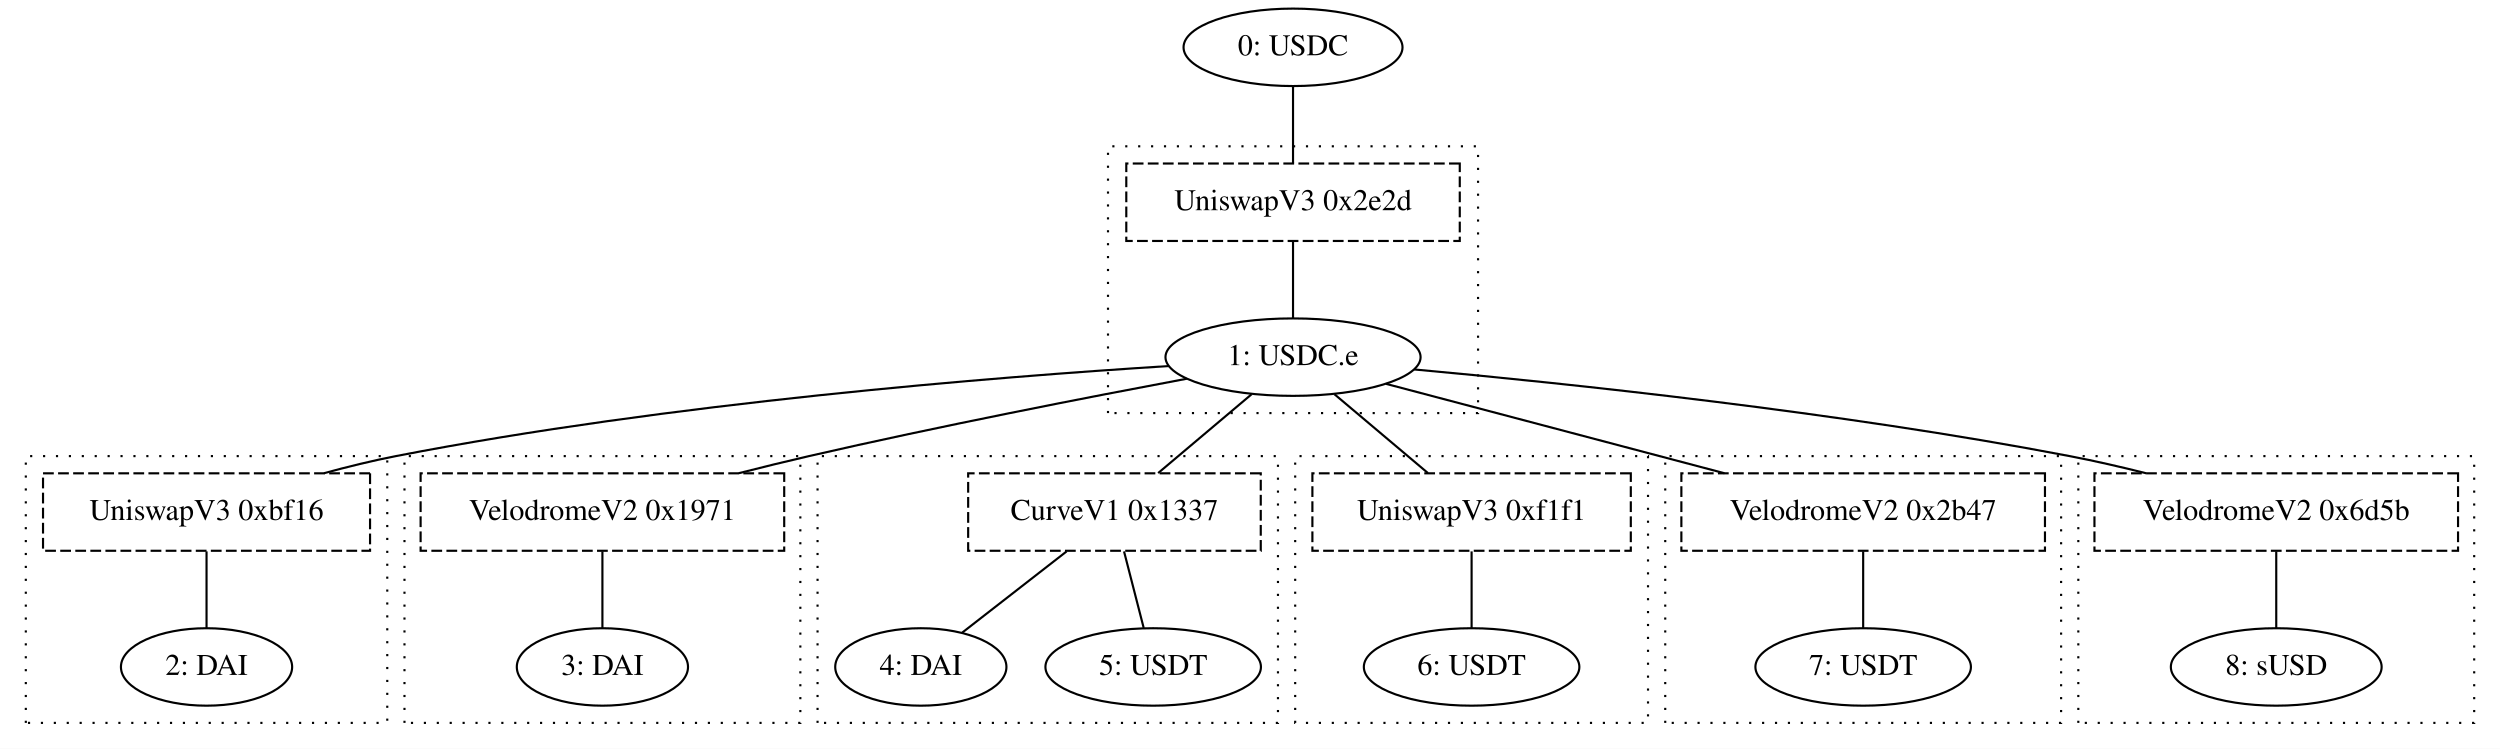
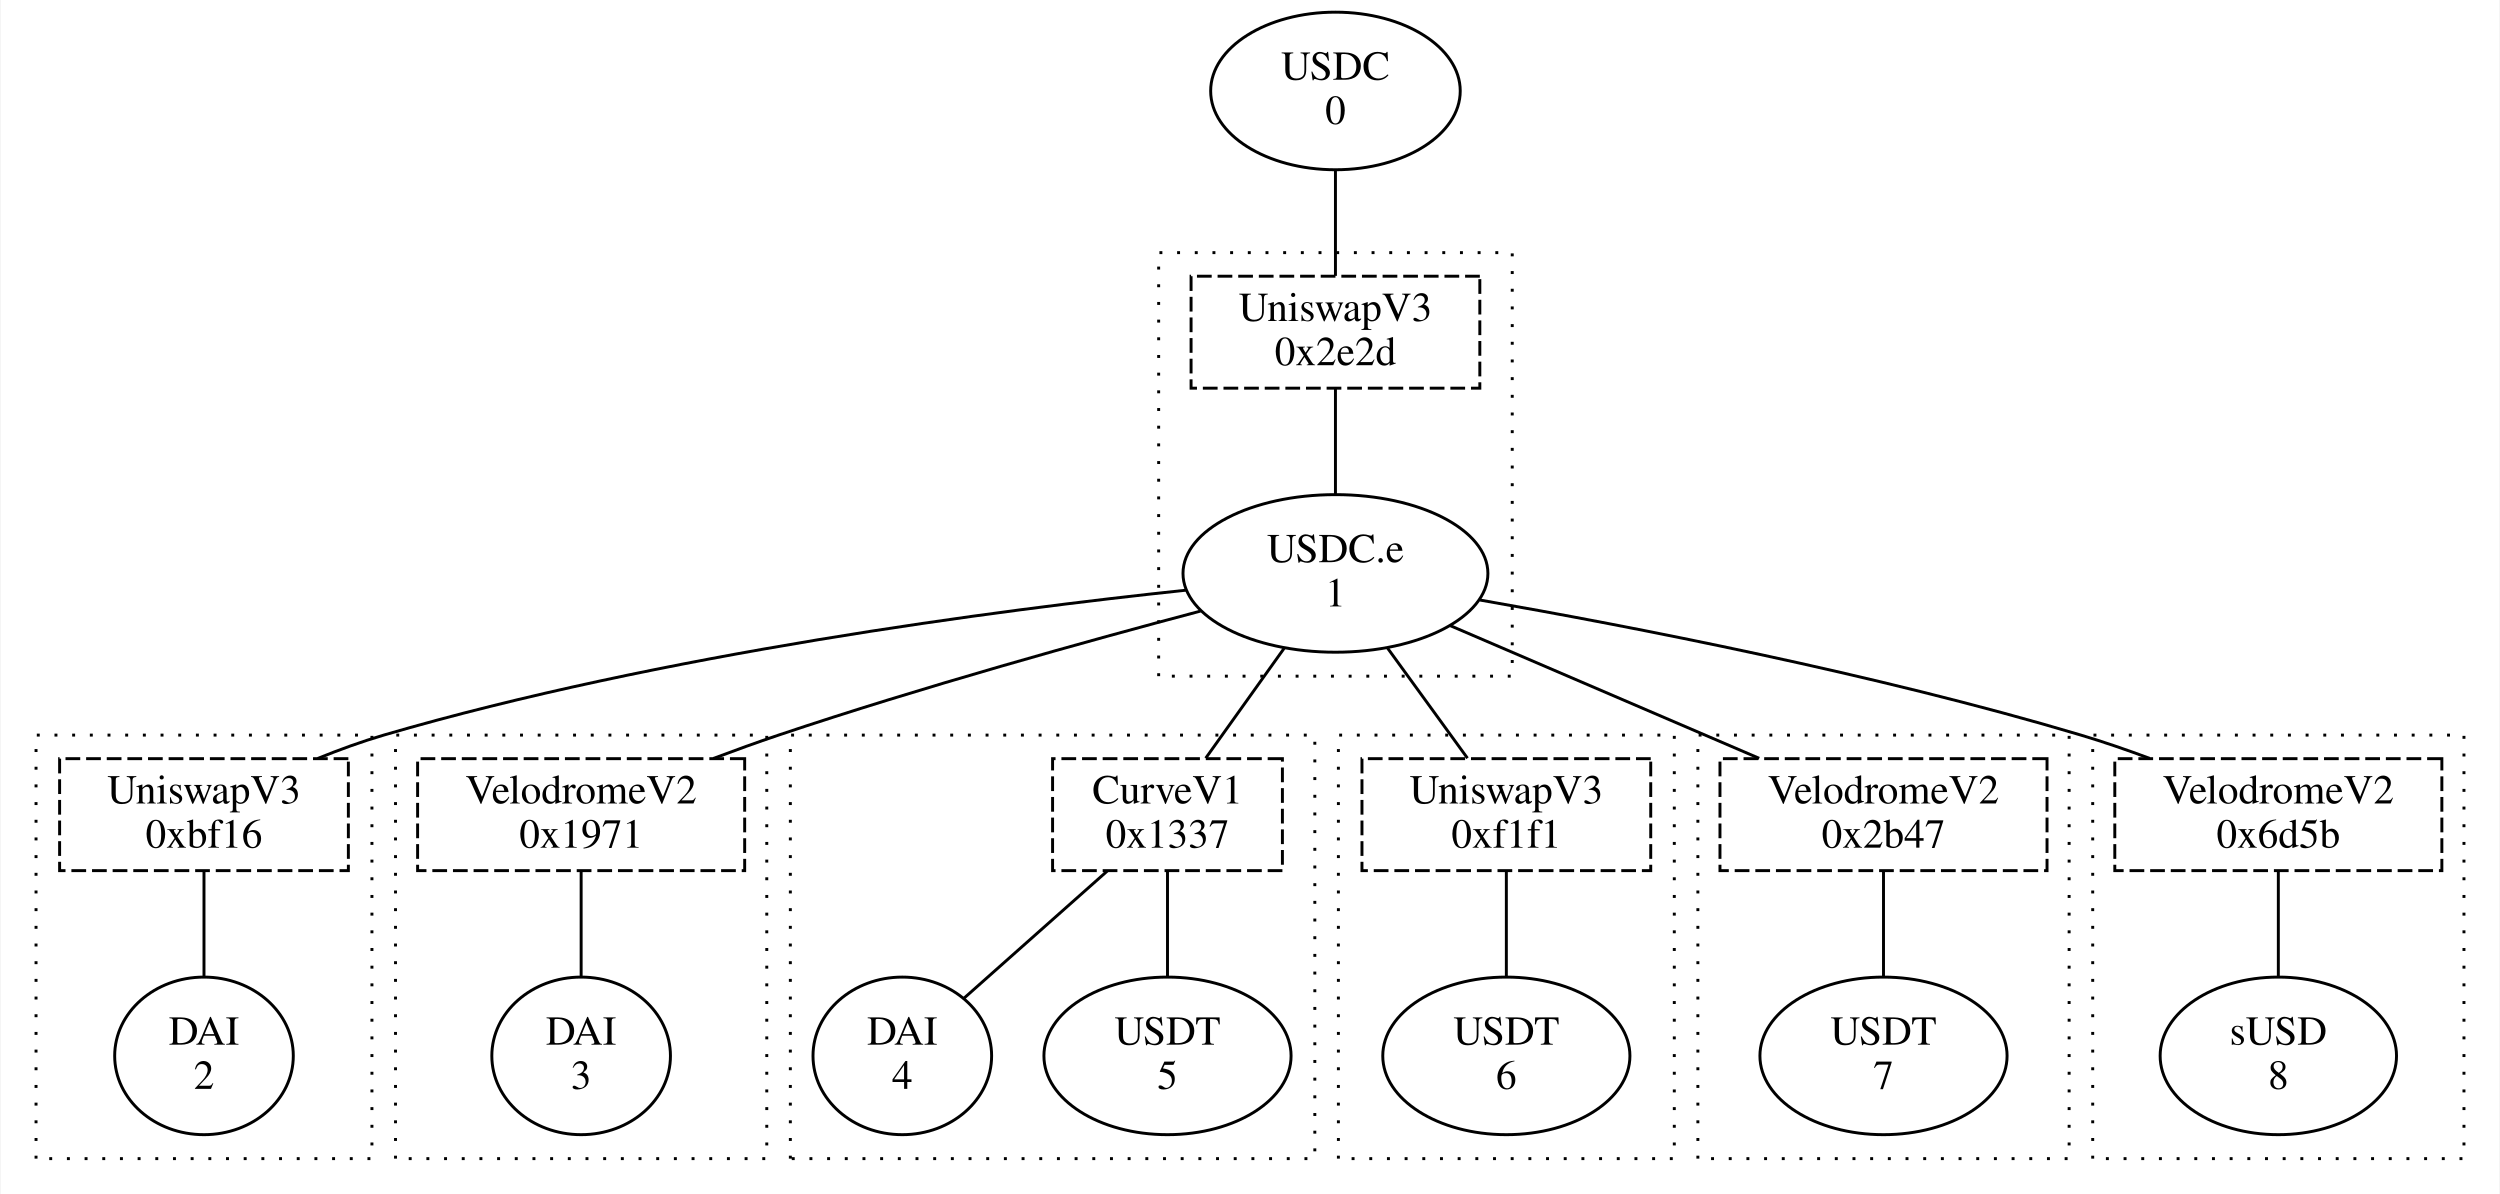
- <svg xmlns="http://www.w3.org/2000/svg" width="1162pt" height="348pt" viewBox="0.00 0.00 1162.00 348.00">
-   <g id="graph0" class="graph" transform="scale(1 1) rotate(0) translate(4 344)">
-     <polygon fill="white" stroke="transparent" points="-4,4 -4,-344 1158,-344 1158,4 -4,4" />
+ <svg xmlns="http://www.w3.org/2000/svg" width="848pt" height="405pt" viewBox="0.00 0.00 848.00 405.22">
+   <g id="graph0" class="graph" transform="scale(1 1) rotate(0) translate(4 401.22)">
+     <polygon fill="white" stroke="transparent" points="-4,4 -4,-401.22 844,-401.22 844,4 -4,4" />
    <g id="clust1" class="cluster">
-       <polygon fill="none" stroke="black" stroke-dasharray="1,5" points="511,-152 511,-276 683,-276 683,-152 511,-152" />
+       <polygon fill="none" stroke="black" stroke-dasharray="1,5" points="389,-171.74 389,-315.48 509,-315.48 509,-171.74 389,-171.74" />
    </g>
    <g id="clust3" class="cluster">
-       <polygon fill="none" stroke="black" stroke-dasharray="1,5" points="8,-8 8,-132 176,-132 176,-8 8,-8" />
+       <polygon fill="none" stroke="black" stroke-dasharray="1,5" points="8,-8 8,-151.74 122,-151.74 122,-8 8,-8" />
    </g>
    <g id="clust5" class="cluster">
-       <polygon fill="none" stroke="black" stroke-dasharray="1,5" points="184,-8 184,-132 368,-132 368,-8 184,-8" />
+       <polygon fill="none" stroke="black" stroke-dasharray="1,5" points="130,-8 130,-151.74 256,-151.74 256,-8 130,-8" />
    </g>
    <g id="clust7" class="cluster">
-       <polygon fill="none" stroke="black" stroke-dasharray="1,5" points="376,-8 376,-132 590,-132 590,-8 376,-8" />
+       <polygon fill="none" stroke="black" stroke-dasharray="1,5" points="264,-8 264,-151.74 442,-151.74 442,-8 264,-8" />
    </g>
    <g id="clust9" class="cluster">
-       <polygon fill="none" stroke="black" stroke-dasharray="1,5" points="598,-8 598,-132 762,-132 762,-8 598,-8" />
+       <polygon fill="none" stroke="black" stroke-dasharray="1,5" points="450,-8 450,-151.74 564,-151.74 564,-8 450,-8" />
    </g>
    <g id="clust11" class="cluster">
-       <polygon fill="none" stroke="black" stroke-dasharray="1,5" points="770,-8 770,-132 954,-132 954,-8 770,-8" />
+       <polygon fill="none" stroke="black" stroke-dasharray="1,5" points="572,-8 572,-151.74 698,-151.74 698,-8 572,-8" />
    </g>
    <g id="clust13" class="cluster">
-       <polygon fill="none" stroke="black" stroke-dasharray="1,5" points="962,-8 962,-132 1146,-132 1146,-8 962,-8" />
+       <polygon fill="none" stroke="black" stroke-dasharray="1,5" points="706,-8 706,-151.74 832,-151.74 832,-8 706,-8" />
    </g>
    <g id="node1" class="node">
-       <ellipse fill="none" stroke="black" cx="597" cy="-322" rx="50.89" ry="18" />
-       <text text-anchor="middle" x="597" y="-318.3" font-family="Times,serif" font-size="14.00">0: USDC</text>
+       <ellipse fill="none" stroke="black" cx="449" cy="-370.35" rx="42.35" ry="26.74" />
+       <text text-anchor="middle" x="449" y="-374.15" font-family="Times,serif" font-size="14.00">USDC</text>
+       <text text-anchor="middle" x="449" y="-359.15" font-family="Times,serif" font-size="14.00">0</text>
    </g>
    <g id="node10" class="node">
-       <polygon fill="none" stroke="black" stroke-dasharray="5,2" points="674.5,-268 519.5,-268 519.5,-232 674.5,-232 674.5,-268" />
-       <text text-anchor="middle" x="597" y="-246.3" font-family="Times,serif" font-size="14.00">UniswapV3 0x2e2d</text>
+       <polygon fill="none" stroke="black" stroke-dasharray="5,2" points="498,-307.48 400,-307.48 400,-269.48 498,-269.48 498,-307.48" />
+       <text text-anchor="middle" x="449" y="-292.28" font-family="Times,serif" font-size="14.00">UniswapV3</text>
+       <text text-anchor="middle" x="449" y="-277.28" font-family="Times,serif" font-size="14.00">0x2e2d</text>
    </g>
    <g id="edge1" class="edge">
-       <path fill="none" stroke="black" d="M597,-303.7C597,-292.85 597,-278.92 597,-268.1" />
+       <path fill="none" stroke="black" d="M449,-343.2C449,-331.55 449,-318.12 449,-307.6" />
    </g>
    <g id="node2" class="node">
-       <ellipse fill="none" stroke="black" cx="597" cy="-178" rx="59.29" ry="18" />
-       <text text-anchor="middle" x="597" y="-174.3" font-family="Times,serif" font-size="14.00">1: USDC.e</text>
+       <ellipse fill="none" stroke="black" cx="449" cy="-206.61" rx="51.74" ry="26.74" />
+       <text text-anchor="middle" x="449" y="-210.41" font-family="Times,serif" font-size="14.00">USDC.e</text>
+       <text text-anchor="middle" x="449" y="-195.41" font-family="Times,serif" font-size="14.00">1</text>
    </g>
    <g id="node11" class="node">
-       <polygon fill="none" stroke="black" stroke-dasharray="5,2" points="168,-124 16,-124 16,-88 168,-88 168,-124" />
-       <text text-anchor="middle" x="92" y="-102.3" font-family="Times,serif" font-size="14.00">UniswapV3 0xbf16</text>
+       <polygon fill="none" stroke="black" stroke-dasharray="5,2" points="114,-143.74 16,-143.74 16,-105.74 114,-105.74 114,-143.74" />
+       <text text-anchor="middle" x="65" y="-128.54" font-family="Times,serif" font-size="14.00">UniswapV3</text>
+       <text text-anchor="middle" x="65" y="-113.54" font-family="Times,serif" font-size="14.00">0xbf16</text>
    </g>
    <g id="edge3" class="edge">
-       <path fill="none" stroke="black" d="M539.21,-173.86C458.28,-168.77 306.87,-156.68 180,-132 169.09,-129.88 157.56,-127.05 146.58,-124.05" />
+       <path fill="none" stroke="black" d="M398.37,-200.93C334.07,-194.13 220.14,-179.23 126,-151.74 118.6,-149.58 110.89,-146.77 103.55,-143.79" />
    </g>
    <g id="node12" class="node">
-       <polygon fill="none" stroke="black" stroke-dasharray="5,2" points="360.5,-124 191.5,-124 191.5,-88 360.5,-88 360.5,-124" />
-       <text text-anchor="middle" x="276" y="-102.3" font-family="Times,serif" font-size="14.00">VelodromeV2 0x1971</text>
+       <polygon fill="none" stroke="black" stroke-dasharray="5,2" points="248.5,-143.74 137.5,-143.74 137.5,-105.74 248.5,-105.74 248.5,-143.74" />
+       <text text-anchor="middle" x="193" y="-128.54" font-family="Times,serif" font-size="14.00">VelodromeV2</text>
+       <text text-anchor="middle" x="193" y="-113.54" font-family="Times,serif" font-size="14.00">0x1971</text>
    </g>
    <g id="edge5" class="edge">
-       <path fill="none" stroke="black" d="M547.67,-167.98C501.96,-159.42 432.17,-145.84 372,-132 361.43,-129.57 350.24,-126.82 339.39,-124.06" />
+       <path fill="none" stroke="black" d="M403.19,-193.83C364.69,-183.62 308.36,-167.98 260,-151.74 252.78,-149.32 245.2,-146.57 237.84,-143.8" />
    </g>
    <g id="node13" class="node">
-       <polygon fill="none" stroke="black" stroke-dasharray="5,2" points="582,-124 446,-124 446,-88 582,-88 582,-124" />
-       <text text-anchor="middle" x="514" y="-102.3" font-family="Times,serif" font-size="14.00">CurveV1 0x1337</text>
+       <polygon fill="none" stroke="black" stroke-dasharray="5,2" points="431,-143.74 353,-143.74 353,-105.74 431,-105.74 431,-143.74" />
+       <text text-anchor="middle" x="392" y="-128.54" font-family="Times,serif" font-size="14.00">CurveV1</text>
+       <text text-anchor="middle" x="392" y="-113.54" font-family="Times,serif" font-size="14.00">0x1337</text>
    </g>
    <g id="edge7" class="edge">
-       <path fill="none" stroke="black" d="M577.75,-160.76C564.72,-149.78 547.55,-135.29 534.3,-124.12" />
+       <path fill="none" stroke="black" d="M431.59,-181.21C423.01,-169.19 412.85,-154.95 404.96,-143.9" />
    </g>
    <g id="node14" class="node">
-       <polygon fill="none" stroke="black" stroke-dasharray="5,2" points="754,-124 606,-124 606,-88 754,-88 754,-124" />
-       <text text-anchor="middle" x="680" y="-102.3" font-family="Times,serif" font-size="14.00">UniswapV3 0xf1f1</text>
+       <polygon fill="none" stroke="black" stroke-dasharray="5,2" points="556,-143.74 458,-143.74 458,-105.74 556,-105.74 556,-143.74" />
+       <text text-anchor="middle" x="507" y="-128.54" font-family="Times,serif" font-size="14.00">UniswapV3</text>
+       <text text-anchor="middle" x="507" y="-113.54" font-family="Times,serif" font-size="14.00">0xf1f1</text>
    </g>
    <g id="edge11" class="edge">
-       <path fill="none" stroke="black" d="M616.25,-160.76C629.28,-149.78 646.45,-135.29 659.7,-124.12" />
+       <path fill="none" stroke="black" d="M466.72,-181.21C475.45,-169.19 485.79,-154.95 493.81,-143.9" />
    </g>
    <g id="node15" class="node">
-       <polygon fill="none" stroke="black" stroke-dasharray="5,2" points="946.5,-124 777.5,-124 777.5,-88 946.5,-88 946.5,-124" />
-       <text text-anchor="middle" x="862" y="-102.3" font-family="Times,serif" font-size="14.00">VelodromeV2 0x2b47</text>
+       <polygon fill="none" stroke="black" stroke-dasharray="5,2" points="690.5,-143.74 579.5,-143.74 579.5,-105.74 690.5,-105.74 690.5,-143.74" />
+       <text text-anchor="middle" x="635" y="-128.54" font-family="Times,serif" font-size="14.00">VelodromeV2</text>
+       <text text-anchor="middle" x="635" y="-113.54" font-family="Times,serif" font-size="14.00">0x2b47</text>
    </g>
    <g id="edge13" class="edge">
-       <path fill="none" stroke="black" d="M640.17,-165.6C682.85,-154.32 748.67,-136.94 797.54,-124.03" />
+       <path fill="none" stroke="black" d="M487.99,-188.87C518.67,-175.69 561.35,-157.37 592.82,-143.85" />
    </g>
    <g id="node16" class="node">
-       <polygon fill="none" stroke="black" stroke-dasharray="5,2" points="1138.5,-124 969.5,-124 969.5,-88 1138.5,-88 1138.5,-124" />
-       <text text-anchor="middle" x="1054" y="-102.3" font-family="Times,serif" font-size="14.00">VelodromeV2 0x6d5b</text>
+       <polygon fill="none" stroke="black" stroke-dasharray="5,2" points="824.5,-143.74 713.5,-143.74 713.5,-105.74 824.5,-105.74 824.5,-143.74" />
+       <text text-anchor="middle" x="769" y="-128.54" font-family="Times,serif" font-size="14.00">VelodromeV2</text>
+       <text text-anchor="middle" x="769" y="-113.54" font-family="Times,serif" font-size="14.00">0x6d5b</text>
    </g>
    <g id="edge15" class="edge">
-       <path fill="none" stroke="black" d="M653.32,-172.28C724.66,-165.77 851.15,-152.48 958,-132 969.59,-129.78 981.85,-126.96 993.59,-124.01" />
+       <path fill="none" stroke="black" d="M498.09,-197.57C549.49,-188.59 632.29,-172.54 702,-151.74 709.65,-149.46 717.67,-146.69 725.38,-143.82" />
    </g>
    <g id="node3" class="node">
-       <ellipse fill="none" stroke="black" cx="92" cy="-34" rx="39.79" ry="18" />
-       <text text-anchor="middle" x="92" y="-30.3" font-family="Times,serif" font-size="14.00">2: DAI</text>
+       <ellipse fill="none" stroke="black" cx="65" cy="-42.87" rx="30.31" ry="26.74" />
+       <text text-anchor="middle" x="65" y="-46.67" font-family="Times,serif" font-size="14.00">DAI</text>
+       <text text-anchor="middle" x="65" y="-31.67" font-family="Times,serif" font-size="14.00">2</text>
    </g>
    <g id="node4" class="node">
-       <ellipse fill="none" stroke="black" cx="276" cy="-34" rx="39.79" ry="18" />
-       <text text-anchor="middle" x="276" y="-30.3" font-family="Times,serif" font-size="14.00">3: DAI</text>
+       <ellipse fill="none" stroke="black" cx="193" cy="-42.87" rx="30.31" ry="26.74" />
+       <text text-anchor="middle" x="193" y="-46.67" font-family="Times,serif" font-size="14.00">DAI</text>
+       <text text-anchor="middle" x="193" y="-31.67" font-family="Times,serif" font-size="14.00">3</text>
    </g>
    <g id="node5" class="node">
-       <ellipse fill="none" stroke="black" cx="424" cy="-34" rx="39.79" ry="18" />
-       <text text-anchor="middle" x="424" y="-30.3" font-family="Times,serif" font-size="14.00">4: DAI</text>
+       <ellipse fill="none" stroke="black" cx="302" cy="-42.87" rx="30.31" ry="26.74" />
+       <text text-anchor="middle" x="302" y="-46.67" font-family="Times,serif" font-size="14.00">DAI</text>
+       <text text-anchor="middle" x="302" y="-31.67" font-family="Times,serif" font-size="14.00">4</text>
    </g>
    <g id="node6" class="node">
-       <ellipse fill="none" stroke="black" cx="532" cy="-34" rx="50.09" ry="18" />
-       <text text-anchor="middle" x="532" y="-30.3" font-family="Times,serif" font-size="14.00">5: USDT</text>
+       <ellipse fill="none" stroke="black" cx="392" cy="-42.87" rx="41.94" ry="26.74" />
+       <text text-anchor="middle" x="392" y="-46.67" font-family="Times,serif" font-size="14.00">USDT</text>
+       <text text-anchor="middle" x="392" y="-31.67" font-family="Times,serif" font-size="14.00">5</text>
    </g>
    <g id="node7" class="node">
-       <ellipse fill="none" stroke="black" cx="680" cy="-34" rx="50.09" ry="18" />
-       <text text-anchor="middle" x="680" y="-30.3" font-family="Times,serif" font-size="14.00">6: USDT</text>
+       <ellipse fill="none" stroke="black" cx="507" cy="-42.87" rx="41.94" ry="26.74" />
+       <text text-anchor="middle" x="507" y="-46.67" font-family="Times,serif" font-size="14.00">USDT</text>
+       <text text-anchor="middle" x="507" y="-31.67" font-family="Times,serif" font-size="14.00">6</text>
    </g>
    <g id="node8" class="node">
-       <ellipse fill="none" stroke="black" cx="862" cy="-34" rx="50.09" ry="18" />
-       <text text-anchor="middle" x="862" y="-30.3" font-family="Times,serif" font-size="14.00">7: USDT</text>
+       <ellipse fill="none" stroke="black" cx="635" cy="-42.87" rx="41.94" ry="26.74" />
+       <text text-anchor="middle" x="635" y="-46.67" font-family="Times,serif" font-size="14.00">USDT</text>
+       <text text-anchor="middle" x="635" y="-31.67" font-family="Times,serif" font-size="14.00">7</text>
    </g>
    <g id="node9" class="node">
-       <ellipse fill="none" stroke="black" cx="1054" cy="-34" rx="48.99" ry="18" />
-       <text text-anchor="middle" x="1054" y="-30.3" font-family="Times,serif" font-size="14.00">8: sUSD</text>
+       <ellipse fill="none" stroke="black" cx="769" cy="-42.87" rx="40.11" ry="26.74" />
+       <text text-anchor="middle" x="769" y="-46.67" font-family="Times,serif" font-size="14.00">sUSD</text>
+       <text text-anchor="middle" x="769" y="-31.67" font-family="Times,serif" font-size="14.00">8</text>
    </g>
    <g id="edge2" class="edge">
-       <path fill="none" stroke="black" d="M597,-231.7C597,-220.85 597,-206.92 597,-196.1" />
+       <path fill="none" stroke="black" d="M449,-269.36C449,-258.77 449,-245.24 449,-233.54" />
    </g>
    <g id="edge4" class="edge">
-       <path fill="none" stroke="black" d="M92,-87.7C92,-76.85 92,-62.92 92,-52.1" />
+       <path fill="none" stroke="black" d="M65,-105.62C65,-95.03 65,-81.5 65,-69.8" />
    </g>
    <g id="edge6" class="edge">
-       <path fill="none" stroke="black" d="M276,-87.7C276,-76.85 276,-62.92 276,-52.1" />
+       <path fill="none" stroke="black" d="M193,-105.62C193,-95.03 193,-81.5 193,-69.8" />
    </g>
    <g id="edge8" class="edge">
-       <path fill="none" stroke="black" d="M491.75,-87.7C476.87,-76.12 457.47,-61.03 443.25,-49.97" />
+       <path fill="none" stroke="black" d="M371.58,-105.62C357.06,-92.73 337.61,-75.47 322.97,-62.48" />
    </g>
    <g id="edge9" class="edge">
-       <path fill="none" stroke="black" d="M518.45,-87.7C521.24,-76.85 524.82,-62.92 527.6,-52.1" />
+       <path fill="none" stroke="black" d="M392,-105.62C392,-95.03 392,-81.5 392,-69.8" />
    </g>
    <g id="edge12" class="edge">
-       <path fill="none" stroke="black" d="M680,-87.7C680,-76.85 680,-62.92 680,-52.1" />
+       <path fill="none" stroke="black" d="M507,-105.62C507,-95.03 507,-81.5 507,-69.8" />
    </g>
    <g id="edge14" class="edge">
-       <path fill="none" stroke="black" d="M862,-87.7C862,-76.85 862,-62.92 862,-52.1" />
+       <path fill="none" stroke="black" d="M635,-105.62C635,-95.03 635,-81.5 635,-69.8" />
    </g>
    <g id="edge16" class="edge">
-       <path fill="none" stroke="black" d="M1054,-87.7C1054,-76.85 1054,-62.92 1054,-52.1" />
+       <path fill="none" stroke="black" d="M769,-105.62C769,-95.03 769,-81.5 769,-69.8" />
    </g>
  </g>
</svg>
